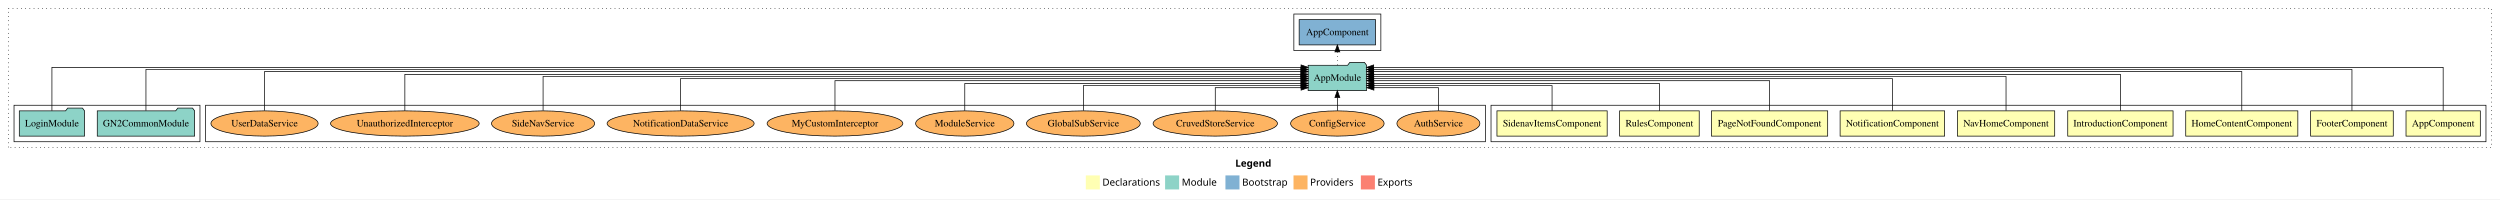
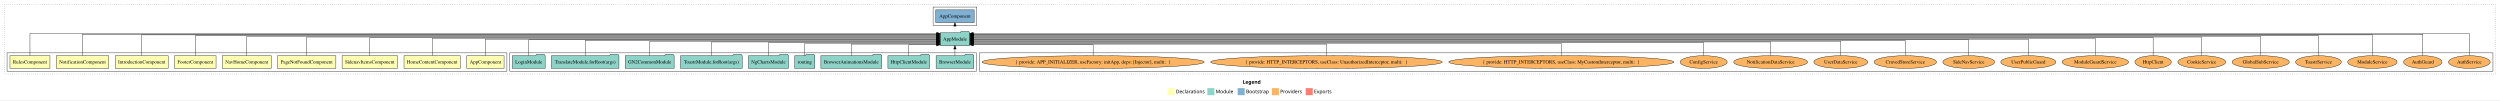
- <svg xmlns="http://www.w3.org/2000/svg" width="3563pt" height="284pt" viewBox="0.00 0.00 3563.00 284.00">
+ <svg xmlns="http://www.w3.org/2000/svg" width="7092pt" height="284pt" viewBox="0.00 0.00 7092.00 284.00">
  <g id="graph0" class="graph" transform="scale(1 1) rotate(0) translate(4 280)">
-     <polygon fill="white" stroke="transparent" points="-4,4 -4,-280 3559,-280 3559,4 -4,4" />
-     <text text-anchor="start" x="1756.51" y="-42.4" font-family="Times-12" font-weight="bold" font-size="14.00">Legend</text>
-     <polygon fill="#ffffb3" stroke="transparent" points="1543.5,-10 1543.5,-30 1563.5,-30 1563.5,-10 1543.5,-10" />
-     <text text-anchor="start" x="1567.13" y="-15.4" font-family="Times-12" font-size="14.00">  Declarations</text>
-     <polygon fill="#8dd3c7" stroke="transparent" points="1656.5,-10 1656.5,-30 1676.5,-30 1676.5,-10 1656.5,-10" />
-     <text text-anchor="start" x="1680.23" y="-15.4" font-family="Times-12" font-size="14.00">  Module</text>
-     <polygon fill="#80b1d3" stroke="transparent" points="1742.5,-10 1742.5,-30 1762.5,-30 1762.5,-10 1742.5,-10" />
-     <text text-anchor="start" x="1766.28" y="-15.4" font-family="Times-12" font-size="14.00">  Bootstrap</text>
-     <polygon fill="#fdb462" stroke="transparent" points="1839.5,-10 1839.5,-30 1859.5,-30 1859.5,-10 1839.5,-10" />
-     <text text-anchor="start" x="1863.17" y="-15.4" font-family="Times-12" font-size="14.00">  Providers</text>
-     <polygon fill="#fb8072" stroke="transparent" points="1935.5,-10 1935.5,-30 1955.5,-30 1955.5,-10 1935.5,-10" />
-     <text text-anchor="start" x="1959.23" y="-15.4" font-family="Times-12" font-size="14.00">  Exports</text>
+     <polygon fill="white" stroke="transparent" points="-4,4 -4,-280 7088,-280 7088,4 -4,4" />
+     <text text-anchor="start" x="3521.01" y="-42.4" font-family="Times-12" font-weight="bold" font-size="14.00">Legend</text>
+     <polygon fill="#ffffb3" stroke="transparent" points="3308,-10 3308,-30 3328,-30 3328,-10 3308,-10" />
+     <text text-anchor="start" x="3331.63" y="-15.4" font-family="Times-12" font-size="14.00">  Declarations</text>
+     <polygon fill="#8dd3c7" stroke="transparent" points="3421,-10 3421,-30 3441,-30 3441,-10 3421,-10" />
+     <text text-anchor="start" x="3444.73" y="-15.4" font-family="Times-12" font-size="14.00">  Module</text>
+     <polygon fill="#80b1d3" stroke="transparent" points="3507,-10 3507,-30 3527,-30 3527,-10 3507,-10" />
+     <text text-anchor="start" x="3530.78" y="-15.4" font-family="Times-12" font-size="14.00">  Bootstrap</text>
+     <polygon fill="#fdb462" stroke="transparent" points="3604,-10 3604,-30 3624,-30 3624,-10 3604,-10" />
+     <text text-anchor="start" x="3627.67" y="-15.4" font-family="Times-12" font-size="14.00">  Providers</text>
+     <polygon fill="#fb8072" stroke="transparent" points="3700,-10 3700,-30 3720,-30 3720,-10 3700,-10" />
+     <text text-anchor="start" x="3723.73" y="-15.4" font-family="Times-12" font-size="14.00">  Exports</text>
    <g id="clust1" class="cluster">
-       <polygon fill="none" stroke="black" stroke-dasharray="1,5" points="8,-70 8,-268 3547,-268 3547,-70 8,-70" />
+       <polygon fill="none" stroke="black" stroke-dasharray="1,5" points="8,-70 8,-268 7076,-268 7076,-70 8,-70" />
+     </g>
+     <g id="clust15" class="cluster">
+       <polygon fill="none" stroke="black" points="2774,-78 2774,-130 7068,-130 7068,-78 2774,-78" />
+     </g>
+     <g id="clust14" class="cluster">
+       <polygon fill="none" stroke="black" points="2643,-208 2643,-260 2767,-260 2767,-208 2643,-208" />
+     </g>
+     <g id="clust12" class="cluster">
+       <polygon fill="none" stroke="black" points="1442,-78 1442,-130 2766,-130 2766,-78 1442,-78" />
    </g>
    <g id="clust2" class="cluster">
-       <polygon fill="none" stroke="black" points="2121,-78 2121,-130 3539,-130 3539,-78 2121,-78" />
-     </g>
-     <g id="clust15" class="cluster">
-       <polygon fill="none" stroke="black" points="289,-78 289,-130 2113,-130 2113,-78 289,-78" />
-     </g>
-     <g id="clust12" class="cluster">
-       <polygon fill="none" stroke="black" points="16,-78 16,-130 281,-130 281,-78 16,-78" />
-     </g>
-     <g id="clust14" class="cluster">
-       <polygon fill="none" stroke="black" points="1840,-208 1840,-260 1964,-260 1964,-208 1840,-208" />
+       <polygon fill="none" stroke="black" points="16,-78 16,-130 1434,-130 1434,-78 16,-78" />
    </g>
    <g id="node1" class="node">
-       <polygon fill="#ffffb3" stroke="black" points="3530.94,-122 3425.06,-122 3425.06,-86 3530.94,-86 3530.94,-122" />
-       <text text-anchor="middle" x="3478" y="-99.8" font-family="Times,serif" font-size="14.00">AppComponent</text>
+       <polygon fill="#ffffb3" stroke="black" points="1425.94,-122 1320.06,-122 1320.06,-86 1425.94,-86 1425.94,-122" />
+       <text text-anchor="middle" x="1373" y="-99.8" font-family="Times,serif" font-size="14.00">AppComponent</text>
    </g>
    <g id="node10" class="node">
-       <polygon fill="#8dd3c7" stroke="black" points="1943.66,-187 1940.66,-191 1919.66,-191 1916.66,-187 1860.34,-187 1860.34,-151 1943.66,-151 1943.66,-187" />
-       <text text-anchor="middle" x="1902" y="-164.8" font-family="Times,serif" font-size="14.00">AppModule</text>
+       <polygon fill="#8dd3c7" stroke="black" points="2746.66,-187 2743.66,-191 2722.66,-191 2719.66,-187 2663.34,-187 2663.34,-151 2746.66,-151 2746.66,-187" />
+       <text text-anchor="middle" x="2705" y="-164.8" font-family="Times,serif" font-size="14.00">AppModule</text>
    </g>
    <g id="edge1" class="edge">
-       <path fill="none" stroke="black" d="M3478,-122.15C3478,-145.76 3478,-184 3478,-184 3478,-184 1953.75,-184 1953.75,-184" />
-       <polygon fill="black" stroke="black" points="1953.75,-180.5 1943.75,-184 1953.75,-187.5 1953.75,-180.5" />
+       <path fill="none" stroke="black" d="M1373,-122.11C1373,-141.34 1373,-169 1373,-169 1373,-169 2653.31,-169 2653.31,-169" />
+       <polygon fill="black" stroke="black" points="2653.31,-172.5 2663.31,-169 2653.31,-165.5 2653.31,-172.5" />
    </g>
    <g id="node2" class="node">
-       <polygon fill="#ffffb3" stroke="black" points="3406.88,-122 3289.12,-122 3289.12,-86 3406.88,-86 3406.88,-122" />
-       <text text-anchor="middle" x="3348" y="-99.8" font-family="Times,serif" font-size="14.00">FooterComponent</text>
+       <polygon fill="#ffffb3" stroke="black" points="1301.88,-122 1142.12,-122 1142.12,-86 1301.88,-86 1301.88,-122" />
+       <text text-anchor="middle" x="1222" y="-99.8" font-family="Times,serif" font-size="14.00">HomeContentComponent</text>
    </g>
    <g id="edge2" class="edge">
-       <path fill="none" stroke="black" d="M3348,-122.25C3348,-145.02 3348,-181 3348,-181 3348,-181 1953.72,-181 1953.72,-181" />
-       <polygon fill="black" stroke="black" points="1953.72,-177.5 1943.72,-181 1953.72,-184.5 1953.72,-177.5" />
+       <path fill="none" stroke="black" d="M1222,-122.31C1222,-142.15 1222,-171 1222,-171 1222,-171 2653.01,-171 2653.01,-171" />
+       <polygon fill="black" stroke="black" points="2653.01,-174.5 2663.01,-171 2653.01,-167.5 2653.01,-174.5" />
    </g>
    <g id="node3" class="node">
-       <polygon fill="#ffffb3" stroke="black" points="3270.88,-122 3111.12,-122 3111.12,-86 3270.88,-86 3270.88,-122" />
-       <text text-anchor="middle" x="3191" y="-99.8" font-family="Times,serif" font-size="14.00">HomeContentComponent</text>
+       <polygon fill="#ffffb3" stroke="black" points="1123.54,-122 966.46,-122 966.46,-86 1123.54,-86 1123.54,-122" />
+       <text text-anchor="middle" x="1045" y="-99.8" font-family="Times,serif" font-size="14.00">SidenavItemsComponent</text>
    </g>
    <g id="edge3" class="edge">
-       <path fill="none" stroke="black" d="M3191,-122.29C3191,-144.21 3191,-178 3191,-178 3191,-178 1953.79,-178 1953.79,-178" />
-       <polygon fill="black" stroke="black" points="1953.79,-174.5 1943.79,-178 1953.79,-181.5 1953.79,-174.5" />
+       <path fill="none" stroke="black" d="M1045,-122.13C1045,-142.57 1045,-173 1045,-173 1045,-173 2653.14,-173 2653.14,-173" />
+       <polygon fill="black" stroke="black" points="2653.14,-176.5 2663.14,-173 2653.14,-169.5 2653.14,-176.5" />
    </g>
    <g id="node4" class="node">
-       <polygon fill="#ffffb3" stroke="black" points="3093.04,-122 2942.96,-122 2942.96,-86 3093.04,-86 3093.04,-122" />
-       <text text-anchor="middle" x="3018" y="-99.8" font-family="Times,serif" font-size="14.00">IntroductionComponent</text>
+       <polygon fill="#ffffb3" stroke="black" points="948.82,-122 783.18,-122 783.18,-86 948.82,-86 948.82,-122" />
+       <text text-anchor="middle" x="866" y="-99.8" font-family="Times,serif" font-size="14.00">PageNotFoundComponent</text>
    </g>
    <g id="edge4" class="edge">
-       <path fill="none" stroke="black" d="M3018,-122.03C3018,-142.77 3018,-174 3018,-174 3018,-174 1953.71,-174 1953.71,-174" />
-       <polygon fill="black" stroke="black" points="1953.71,-170.5 1943.71,-174 1953.71,-177.5 1953.71,-170.5" />
+       <path fill="none" stroke="black" d="M866,-122.28C866,-143.32 866,-175 866,-175 866,-175 2653.13,-175 2653.13,-175" />
+       <polygon fill="black" stroke="black" points="2653.13,-178.5 2663.13,-175 2653.13,-171.5 2653.13,-178.5" />
    </g>
    <g id="node5" class="node">
-       <polygon fill="#ffffb3" stroke="black" points="2924.37,-122 2785.63,-122 2785.63,-86 2924.37,-86 2924.37,-122" />
-       <text text-anchor="middle" x="2855" y="-99.8" font-family="Times,serif" font-size="14.00">NavHomeComponent</text>
+       <polygon fill="#ffffb3" stroke="black" points="765.37,-122 626.63,-122 626.63,-86 765.37,-86 765.37,-122" />
+       <text text-anchor="middle" x="696" y="-99.8" font-family="Times,serif" font-size="14.00">NavHomeComponent</text>
    </g>
    <g id="edge5" class="edge">
-       <path fill="none" stroke="black" d="M2855,-122.31C2855,-142.15 2855,-171 2855,-171 2855,-171 1953.87,-171 1953.87,-171" />
-       <polygon fill="black" stroke="black" points="1953.87,-167.5 1943.87,-171 1953.87,-174.5 1953.87,-167.5" />
+       <path fill="none" stroke="black" d="M696,-122.04C696,-143.66 696,-177 696,-177 696,-177 2653.04,-177 2653.04,-177" />
+       <polygon fill="black" stroke="black" points="2653.04,-180.5 2663.04,-177 2653.04,-173.5 2653.04,-180.5" />
    </g>
    <g id="node6" class="node">
-       <polygon fill="#ffffb3" stroke="black" points="2767.48,-122 2618.52,-122 2618.52,-86 2767.48,-86 2767.48,-122" />
-       <text text-anchor="middle" x="2693" y="-99.8" font-family="Times,serif" font-size="14.00">NotificationComponent</text>
+       <polygon fill="#ffffb3" stroke="black" points="608.88,-122 491.12,-122 491.12,-86 608.88,-86 608.88,-122" />
+       <text text-anchor="middle" x="550" y="-99.8" font-family="Times,serif" font-size="14.00">FooterComponent</text>
    </g>
    <g id="edge6" class="edge">
-       <path fill="none" stroke="black" d="M2693,-122.17C2693,-141.09 2693,-168 2693,-168 2693,-168 1953.69,-168 1953.69,-168" />
-       <polygon fill="black" stroke="black" points="1953.69,-164.5 1943.69,-168 1953.69,-171.5 1953.69,-164.5" />
+       <path fill="none" stroke="black" d="M550,-122.16C550,-144.35 550,-179 550,-179 550,-179 2652.92,-179 2652.92,-179" />
+       <polygon fill="black" stroke="black" points="2652.92,-182.5 2662.92,-179 2652.92,-175.5 2652.92,-182.5" />
    </g>
    <g id="node7" class="node">
-       <polygon fill="#ffffb3" stroke="black" points="2600.82,-122 2435.18,-122 2435.18,-86 2600.82,-86 2600.82,-122" />
-       <text text-anchor="middle" x="2518" y="-99.8" font-family="Times,serif" font-size="14.00">PageNotFoundComponent</text>
+       <polygon fill="#ffffb3" stroke="black" points="473.04,-122 322.96,-122 322.96,-86 473.04,-86 473.04,-122" />
+       <text text-anchor="middle" x="398" y="-99.8" font-family="Times,serif" font-size="14.00">IntroductionComponent</text>
    </g>
    <g id="edge7" class="edge">
-       <path fill="none" stroke="black" d="M2518,-122.3C2518,-140.27 2518,-165 2518,-165 2518,-165 1953.86,-165 1953.86,-165" />
-       <polygon fill="black" stroke="black" points="1953.86,-161.5 1943.86,-165 1953.86,-168.5 1953.86,-161.5" />
+       <path fill="none" stroke="black" d="M398,-122.25C398,-145.02 398,-181 398,-181 398,-181 2652.99,-181 2652.99,-181" />
+       <polygon fill="black" stroke="black" points="2652.99,-184.5 2662.99,-181 2652.99,-177.5 2652.99,-184.5" />
    </g>
    <g id="node8" class="node">
-       <polygon fill="#ffffb3" stroke="black" points="2417.72,-122 2304.28,-122 2304.28,-86 2417.72,-86 2417.72,-122" />
-       <text text-anchor="middle" x="2361" y="-99.8" font-family="Times,serif" font-size="14.00">RulesComponent</text>
+       <polygon fill="#ffffb3" stroke="black" points="304.48,-122 155.52,-122 155.52,-86 304.48,-86 304.48,-122" />
+       <text text-anchor="middle" x="230" y="-99.8" font-family="Times,serif" font-size="14.00">NotificationComponent</text>
    </g>
    <g id="edge8" class="edge">
-       <path fill="none" stroke="black" d="M2361,-122.04C2361,-138.73 2361,-161 2361,-161 2361,-161 1953.95,-161 1953.95,-161" />
-       <polygon fill="black" stroke="black" points="1953.95,-157.5 1943.95,-161 1953.95,-164.5 1953.95,-157.5" />
+       <path fill="none" stroke="black" d="M230,-122.32C230,-145.66 230,-183 230,-183 230,-183 2653.34,-183 2653.34,-183" />
+       <polygon fill="black" stroke="black" points="2653.34,-186.5 2663.34,-183 2653.34,-179.5 2653.34,-186.5" />
    </g>
    <g id="node9" class="node">
-       <polygon fill="#ffffb3" stroke="black" points="2286.54,-122 2129.46,-122 2129.46,-86 2286.54,-86 2286.54,-122" />
-       <text text-anchor="middle" x="2208" y="-99.8" font-family="Times,serif" font-size="14.00">SidenavItemsComponent</text>
+       <polygon fill="#ffffb3" stroke="black" points="137.72,-122 24.28,-122 24.28,-86 137.72,-86 137.72,-122" />
+       <text text-anchor="middle" x="81" y="-99.8" font-family="Times,serif" font-size="14.00">RulesComponent</text>
    </g>
    <g id="edge9" class="edge">
-       <path fill="none" stroke="black" d="M2208,-122.28C2208,-137.95 2208,-158 2208,-158 2208,-158 1953.91,-158 1953.91,-158" />
-       <polygon fill="black" stroke="black" points="1953.91,-154.5 1943.91,-158 1953.91,-161.5 1953.91,-154.5" />
+       <path fill="none" stroke="black" d="M81,-122.38C81,-146.28 81,-185 81,-185 81,-185 2653.25,-185 2653.25,-185" />
+       <polygon fill="black" stroke="black" points="2653.25,-188.5 2663.25,-185 2653.25,-181.5 2653.25,-188.5" />
+     </g>
+     <g id="node20" class="node">
+       <polygon fill="#80b1d3" stroke="black" points="2759.44,-252 2650.56,-252 2650.56,-216 2759.44,-216 2759.44,-252" />
+       <text text-anchor="middle" x="2705" y="-229.8" font-family="Times,serif" font-size="14.00">AppComponent </text>
+     </g>
+     <g id="edge19" class="edge">
+       <path fill="none" stroke="black" stroke-dasharray="1,5" d="M2705,-187.11C2705,-187.11 2705,-205.99 2705,-205.99" />
+       <polygon fill="black" stroke="black" points="2701.5,-205.99 2705,-215.99 2708.5,-205.99 2701.5,-205.99" />
+     </g>
+     <g id="node11" class="node">
+       <polygon fill="#8dd3c7" stroke="black" points="2758.47,-122 2755.47,-126 2734.47,-126 2731.47,-122 2651.53,-122 2651.53,-86 2758.47,-86 2758.47,-122" />
+       <text text-anchor="middle" x="2705" y="-99.8" font-family="Times,serif" font-size="14.00">BrowserModule</text>
+     </g>
+     <g id="edge10" class="edge">
+       <path fill="none" stroke="black" d="M2705,-122.11C2705,-122.11 2705,-140.99 2705,-140.99" />
+       <polygon fill="black" stroke="black" points="2701.5,-140.99 2705,-150.99 2708.5,-140.99 2701.5,-140.99" />
+     </g>
+     <g id="node12" class="node">
+       <polygon fill="#8dd3c7" stroke="black" points="2633.16,-122 2630.16,-126 2609.16,-126 2606.16,-122 2514.84,-122 2514.84,-86 2633.16,-86 2633.16,-122" />
+       <text text-anchor="middle" x="2574" y="-99.8" font-family="Times,serif" font-size="14.00">HttpClientModule</text>
+     </g>
+     <g id="edge11" class="edge">
+       <path fill="none" stroke="black" d="M2574,-122.25C2574,-136.18 2574,-153 2574,-153 2574,-153 2653.19,-153 2653.19,-153" />
+       <polygon fill="black" stroke="black" points="2653.19,-156.5 2663.19,-153 2653.19,-149.5 2653.19,-156.5" />
    </g>
    <g id="node13" class="node">
-       <polygon fill="#80b1d3" stroke="black" points="1956.44,-252 1847.56,-252 1847.56,-216 1956.44,-216 1956.44,-252" />
-       <text text-anchor="middle" x="1902" y="-229.8" font-family="Times,serif" font-size="14.00">AppComponent </text>
+       <polygon fill="#8dd3c7" stroke="black" points="2497.3,-122 2494.3,-126 2473.3,-126 2470.3,-122 2324.7,-122 2324.7,-86 2497.3,-86 2497.3,-122" />
+       <text text-anchor="middle" x="2411" y="-99.8" font-family="Times,serif" font-size="14.00">BrowserAnimationsModule</text>
    </g>
    <g id="edge12" class="edge">
-       <path fill="none" stroke="black" stroke-dasharray="1,5" d="M1902,-187.11C1902,-187.11 1902,-205.99 1902,-205.99" />
-       <polygon fill="black" stroke="black" points="1898.5,-205.99 1902,-215.99 1905.5,-205.99 1898.5,-205.99" />
-     </g>
-     <g id="node11" class="node">
-       <polygon fill="#8dd3c7" stroke="black" points="273.38,-122 270.38,-126 249.38,-126 246.38,-122 134.62,-122 134.62,-86 273.38,-86 273.38,-122" />
-       <text text-anchor="middle" x="204" y="-99.8" font-family="Times,serif" font-size="14.00">GN2CommonModule</text>
-     </g>
-     <g id="edge10" class="edge">
-       <path fill="none" stroke="black" d="M204,-122.25C204,-145.02 204,-181 204,-181 204,-181 1850.03,-181 1850.03,-181" />
-       <polygon fill="black" stroke="black" points="1850.03,-184.5 1860.03,-181 1850.03,-177.5 1850.03,-184.5" />
-     </g>
-     <g id="node12" class="node">
-       <polygon fill="#8dd3c7" stroke="black" points="116.49,-122 113.49,-126 92.49,-126 89.49,-122 23.51,-122 23.51,-86 116.49,-86 116.49,-122" />
-       <text text-anchor="middle" x="70" y="-99.8" font-family="Times,serif" font-size="14.00">LoginModule</text>
-     </g>
-     <g id="edge11" class="edge">
-       <path fill="none" stroke="black" d="M70,-122.15C70,-145.76 70,-184 70,-184 70,-184 1850.29,-184 1850.29,-184" />
-       <polygon fill="black" stroke="black" points="1850.29,-187.5 1860.29,-184 1850.29,-180.5 1850.29,-187.5" />
+       <path fill="none" stroke="black" d="M2411,-122.12C2411,-136.78 2411,-155 2411,-155 2411,-155 2653.19,-155 2653.19,-155" />
+       <polygon fill="black" stroke="black" points="2653.19,-158.5 2663.19,-155 2653.19,-151.5 2653.19,-158.5" />
    </g>
    <g id="node14" class="node">
-       <ellipse fill="#fdb462" stroke="black" cx="2046" cy="-104" rx="59.11" ry="18" />
-       <text text-anchor="middle" x="2046" y="-99.8" font-family="Times,serif" font-size="14.00">AuthService</text>
+       <polygon fill="#8dd3c7" stroke="black" points="2307.44,-122 2304.44,-126 2283.44,-126 2280.44,-122 2250.56,-122 2250.56,-86 2307.44,-86 2307.44,-122" />
+       <text text-anchor="middle" x="2279" y="-99.8" font-family="Times,serif" font-size="14.00">routing</text>
    </g>
    <g id="edge13" class="edge">
-       <path fill="none" stroke="black" d="M2046,-122.12C2046,-136.78 2046,-155 2046,-155 2046,-155 1954.04,-155 1954.04,-155" />
-       <polygon fill="black" stroke="black" points="1954.04,-151.5 1944.04,-155 1954.04,-158.5 1954.04,-151.5" />
+       <path fill="none" stroke="black" d="M2279,-122.24C2279,-137.57 2279,-157 2279,-157 2279,-157 2652.99,-157 2652.99,-157" />
+       <polygon fill="black" stroke="black" points="2652.99,-160.5 2662.99,-157 2652.99,-153.5 2652.99,-160.5" />
    </g>
    <g id="node15" class="node">
-       <ellipse fill="#fdb462" stroke="black" cx="1902" cy="-104" rx="66.63" ry="18" />
-       <text text-anchor="middle" x="1902" y="-99.8" font-family="Times,serif" font-size="14.00">ConfigService</text>
+       <polygon fill="#8dd3c7" stroke="black" points="2232.7,-122 2229.7,-126 2208.7,-126 2205.7,-122 2119.3,-122 2119.3,-86 2232.7,-86 2232.7,-122" />
+       <text text-anchor="middle" x="2176" y="-99.8" font-family="Times,serif" font-size="14.00">NgChartsModule</text>
    </g>
    <g id="edge14" class="edge">
-       <path fill="none" stroke="black" d="M1902,-122.11C1902,-122.11 1902,-140.99 1902,-140.99" />
-       <polygon fill="black" stroke="black" points="1898.5,-140.99 1902,-150.99 1905.5,-140.99 1898.5,-140.99" />
+       <path fill="none" stroke="black" d="M2176,-122.01C2176,-138.05 2176,-159 2176,-159 2176,-159 2653.05,-159 2653.05,-159" />
+       <polygon fill="black" stroke="black" points="2653.05,-162.5 2663.05,-159 2653.05,-155.5 2653.05,-162.5" />
    </g>
    <g id="node16" class="node">
-       <ellipse fill="#fdb462" stroke="black" cx="1728" cy="-104" rx="88.6" ry="18" />
-       <text text-anchor="middle" x="1728" y="-99.8" font-family="Times,serif" font-size="14.00">CruvedStoreService</text>
+       <polygon fill="#8dd3c7" stroke="black" points="2101.5,-122 2098.5,-126 2077.5,-126 2074.5,-122 1926.5,-122 1926.5,-86 2101.5,-86 2101.5,-122" />
+       <text text-anchor="middle" x="2014" y="-99.8" font-family="Times,serif" font-size="14.00">ToastrModule.forRoot(args)</text>
    </g>
    <g id="edge15" class="edge">
-       <path fill="none" stroke="black" d="M1728,-122.12C1728,-136.78 1728,-155 1728,-155 1728,-155 1850.32,-155 1850.32,-155" />
-       <polygon fill="black" stroke="black" points="1850.32,-158.5 1860.32,-155 1850.32,-151.5 1850.32,-158.5" />
+       <path fill="none" stroke="black" d="M2014,-122.04C2014,-138.73 2014,-161 2014,-161 2014,-161 2653.33,-161 2653.33,-161" />
+       <polygon fill="black" stroke="black" points="2653.33,-164.5 2663.33,-161 2653.33,-157.5 2653.33,-164.5" />
    </g>
    <g id="node17" class="node">
-       <ellipse fill="#fdb462" stroke="black" cx="1540" cy="-104" rx="81.1" ry="18" />
-       <text text-anchor="middle" x="1540" y="-99.8" font-family="Times,serif" font-size="14.00">GlobalSubService</text>
+       <polygon fill="#8dd3c7" stroke="black" points="1908.38,-122 1905.38,-126 1884.38,-126 1881.38,-122 1769.62,-122 1769.62,-86 1908.38,-86 1908.38,-122" />
+       <text text-anchor="middle" x="1839" y="-99.8" font-family="Times,serif" font-size="14.00">GN2CommonModule</text>
    </g>
    <g id="edge16" class="edge">
-       <path fill="none" stroke="black" d="M1540,-122.28C1540,-137.95 1540,-158 1540,-158 1540,-158 1850.12,-158 1850.12,-158" />
-       <polygon fill="black" stroke="black" points="1850.12,-161.5 1860.12,-158 1850.12,-154.5 1850.12,-161.5" />
+       <path fill="none" stroke="black" d="M1839,-122.02C1839,-139.37 1839,-163 1839,-163 1839,-163 2653.23,-163 2653.23,-163" />
+       <polygon fill="black" stroke="black" points="2653.23,-166.5 2663.23,-163 2653.23,-159.5 2653.23,-166.5" />
    </g>
    <g id="node18" class="node">
-       <ellipse fill="#fdb462" stroke="black" cx="1371" cy="-104" rx="70.06" ry="18" />
-       <text text-anchor="middle" x="1371" y="-99.8" font-family="Times,serif" font-size="14.00">ModuleService</text>
+       <polygon fill="#8dd3c7" stroke="black" points="1751.82,-122 1748.82,-126 1727.82,-126 1724.82,-122 1560.18,-122 1560.18,-86 1751.82,-86 1751.82,-122" />
+       <text text-anchor="middle" x="1656" y="-99.8" font-family="Times,serif" font-size="14.00">TranslateModule.forRoot(args)</text>
    </g>
    <g id="edge17" class="edge">
-       <path fill="none" stroke="black" d="M1371,-122.04C1371,-138.73 1371,-161 1371,-161 1371,-161 1850.33,-161 1850.33,-161" />
-       <polygon fill="black" stroke="black" points="1850.33,-164.5 1860.33,-161 1850.33,-157.5 1850.33,-164.5" />
+       <path fill="none" stroke="black" d="M1656,-122.3C1656,-140.27 1656,-165 1656,-165 1656,-165 2653.23,-165 2653.23,-165" />
+       <polygon fill="black" stroke="black" points="2653.23,-168.5 2663.23,-165 2653.23,-161.5 2653.23,-168.5" />
    </g>
    <g id="node19" class="node">
-       <ellipse fill="#fdb462" stroke="black" cx="1186" cy="-104" rx="96.71" ry="18" />
-       <text text-anchor="middle" x="1186" y="-99.8" font-family="Times,serif" font-size="14.00">MyCustomInterceptor</text>
+       <polygon fill="#8dd3c7" stroke="black" points="1542.49,-122 1539.49,-126 1518.49,-126 1515.49,-122 1449.51,-122 1449.51,-86 1542.49,-86 1542.49,-122" />
+       <text text-anchor="middle" x="1496" y="-99.8" font-family="Times,serif" font-size="14.00">LoginModule</text>
    </g>
    <g id="edge18" class="edge">
-       <path fill="none" stroke="black" d="M1186,-122.3C1186,-140.27 1186,-165 1186,-165 1186,-165 1850.15,-165 1850.15,-165" />
-       <polygon fill="black" stroke="black" points="1850.15,-168.5 1860.15,-165 1850.15,-161.5 1850.15,-168.5" />
-     </g>
-     <g id="node20" class="node">
-       <ellipse fill="#fdb462" stroke="black" cx="966" cy="-104" rx="104.77" ry="18" />
-       <text text-anchor="middle" x="966" y="-99.8" font-family="Times,serif" font-size="14.00">NotificationDataService</text>
-     </g>
-     <g id="edge19" class="edge">
-       <path fill="none" stroke="black" d="M966,-122.17C966,-141.09 966,-168 966,-168 966,-168 1850.27,-168 1850.27,-168" />
-       <polygon fill="black" stroke="black" points="1850.27,-171.5 1860.27,-168 1850.27,-164.5 1850.27,-171.5" />
+       <path fill="none" stroke="black" d="M1496,-122.22C1496,-140.83 1496,-167 1496,-167 1496,-167 2653.03,-167 2653.03,-167" />
+       <polygon fill="black" stroke="black" points="2653.03,-170.5 2663.03,-167 2653.03,-163.5 2653.03,-170.5" />
    </g>
    <g id="node21" class="node">
-       <ellipse fill="#fdb462" stroke="black" cx="770" cy="-104" rx="73.49" ry="18" />
-       <text text-anchor="middle" x="770" y="-99.8" font-family="Times,serif" font-size="14.00">SideNavService</text>
+       <ellipse fill="#fdb462" stroke="black" cx="7001" cy="-104" rx="59.11" ry="18" />
+       <text text-anchor="middle" x="7001" y="-99.8" font-family="Times,serif" font-size="14.00">AuthService</text>
    </g>
    <g id="edge20" class="edge">
-       <path fill="none" stroke="black" d="M770,-122.31C770,-142.15 770,-171 770,-171 770,-171 1850.03,-171 1850.03,-171" />
-       <polygon fill="black" stroke="black" points="1850.03,-174.5 1860.03,-171 1850.03,-167.5 1850.03,-174.5" />
+       <path fill="none" stroke="black" d="M7001,-122.38C7001,-146.28 7001,-185 7001,-185 7001,-185 2756.83,-185 2756.83,-185" />
+       <polygon fill="black" stroke="black" points="2756.83,-181.5 2746.83,-185 2756.83,-188.5 2756.83,-181.5" />
    </g>
    <g id="node22" class="node">
-       <ellipse fill="#fdb462" stroke="black" cx="573" cy="-104" rx="105.9" ry="18" />
-       <text text-anchor="middle" x="573" y="-99.8" font-family="Times,serif" font-size="14.00">UnauthorizedInterceptor</text>
+       <ellipse fill="#fdb462" stroke="black" cx="6869" cy="-104" rx="54.46" ry="18" />
+       <text text-anchor="middle" x="6869" y="-99.8" font-family="Times,serif" font-size="14.00">AuthGuard</text>
    </g>
    <g id="edge21" class="edge">
-       <path fill="none" stroke="black" d="M573,-122.03C573,-142.77 573,-174 573,-174 573,-174 1850.03,-174 1850.03,-174" />
-       <polygon fill="black" stroke="black" points="1850.03,-177.5 1860.03,-174 1850.03,-170.5 1850.03,-177.5" />
+       <path fill="none" stroke="black" d="M6869,-122.32C6869,-145.66 6869,-183 6869,-183 6869,-183 2756.89,-183 2756.89,-183" />
+       <polygon fill="black" stroke="black" points="2756.89,-179.5 2746.89,-183 2756.89,-186.5 2756.89,-179.5" />
    </g>
    <g id="node23" class="node">
-       <ellipse fill="#fdb462" stroke="black" cx="373" cy="-104" rx="76.4" ry="18" />
-       <text text-anchor="middle" x="373" y="-99.8" font-family="Times,serif" font-size="14.00">UserDataService</text>
+       <ellipse fill="#fdb462" stroke="black" cx="6726" cy="-104" rx="70.06" ry="18" />
+       <text text-anchor="middle" x="6726" y="-99.8" font-family="Times,serif" font-size="14.00">ModuleService</text>
    </g>
    <g id="edge22" class="edge">
-       <path fill="none" stroke="black" d="M373,-122.29C373,-144.21 373,-178 373,-178 373,-178 1850.31,-178 1850.31,-178" />
-       <polygon fill="black" stroke="black" points="1850.31,-181.5 1860.31,-178 1850.31,-174.5 1850.31,-181.5" />
+       <path fill="none" stroke="black" d="M6726,-122.25C6726,-145.02 6726,-181 6726,-181 6726,-181 2756.77,-181 2756.77,-181" />
+       <polygon fill="black" stroke="black" points="2756.77,-177.5 2746.77,-181 2756.77,-184.5 2756.77,-177.5" />
+     </g>
+     <g id="node24" class="node">
+       <ellipse fill="#fdb462" stroke="black" cx="6573" cy="-104" rx="64.82" ry="18" />
+       <text text-anchor="middle" x="6573" y="-99.8" font-family="Times,serif" font-size="14.00">ToastrService</text>
+     </g>
+     <g id="edge23" class="edge">
+       <path fill="none" stroke="black" d="M6573,-122.16C6573,-144.35 6573,-179 6573,-179 6573,-179 2756.79,-179 2756.79,-179" />
+       <polygon fill="black" stroke="black" points="2756.79,-175.5 2746.79,-179 2756.79,-182.5 2756.79,-175.5" />
+     </g>
+     <g id="node25" class="node">
+       <ellipse fill="#fdb462" stroke="black" cx="6409" cy="-104" rx="81.1" ry="18" />
+       <text text-anchor="middle" x="6409" y="-99.8" font-family="Times,serif" font-size="14.00">GlobalSubService</text>
+     </g>
+     <g id="edge24" class="edge">
+       <path fill="none" stroke="black" d="M6409,-122.04C6409,-143.66 6409,-177 6409,-177 6409,-177 2756.92,-177 2756.92,-177" />
+       <polygon fill="black" stroke="black" points="2756.92,-173.5 2746.92,-177 2756.92,-180.5 2756.92,-173.5" />
+     </g>
+     <g id="node26" class="node">
+       <ellipse fill="#fdb462" stroke="black" cx="6242" cy="-104" rx="67.78" ry="18" />
+       <text text-anchor="middle" x="6242" y="-99.8" font-family="Times,serif" font-size="14.00">CookieService</text>
+     </g>
+     <g id="edge25" class="edge">
+       <path fill="none" stroke="black" d="M6242,-122.28C6242,-143.32 6242,-175 6242,-175 6242,-175 2756.87,-175 2756.87,-175" />
+       <polygon fill="black" stroke="black" points="2756.87,-171.5 2746.87,-175 2756.87,-178.5 2756.87,-171.5" />
+     </g>
+     <g id="node27" class="node">
+       <ellipse fill="#fdb462" stroke="black" cx="6104" cy="-104" rx="51.62" ry="18" />
+       <text text-anchor="middle" x="6104" y="-99.8" font-family="Times,serif" font-size="14.00">HttpClient</text>
+     </g>
+     <g id="edge26" class="edge">
+       <path fill="none" stroke="black" d="M6104,-122.13C6104,-142.57 6104,-173 6104,-173 6104,-173 2756.75,-173 2756.75,-173" />
+       <polygon fill="black" stroke="black" points="2756.75,-169.5 2746.75,-173 2756.75,-176.5 2756.75,-169.5" />
+     </g>
+     <g id="node28" class="node">
+       <ellipse fill="#fdb462" stroke="black" cx="5940" cy="-104" rx="94.32" ry="18" />
+       <text text-anchor="middle" x="5940" y="-99.8" font-family="Times,serif" font-size="14.00">ModuleGuardService</text>
+     </g>
+     <g id="edge27" class="edge">
+       <path fill="none" stroke="black" d="M5940,-122.31C5940,-142.15 5940,-171 5940,-171 5940,-171 2756.79,-171 2756.79,-171" />
+       <polygon fill="black" stroke="black" points="2756.79,-167.5 2746.79,-171 2756.79,-174.5 2756.79,-167.5" />
+     </g>
+     <g id="node29" class="node">
+       <ellipse fill="#fdb462" stroke="black" cx="5750" cy="-104" rx="78.15" ry="18" />
+       <text text-anchor="middle" x="5750" y="-99.8" font-family="Times,serif" font-size="14.00">UserPublicGuard</text>
+     </g>
+     <g id="edge28" class="edge">
+       <path fill="none" stroke="black" d="M5750,-122.11C5750,-141.34 5750,-169 5750,-169 5750,-169 2756.89,-169 2756.89,-169" />
+       <polygon fill="black" stroke="black" points="2756.89,-165.5 2746.89,-169 2756.89,-172.5 2756.89,-165.5" />
+     </g>
+     <g id="node30" class="node">
+       <ellipse fill="#fdb462" stroke="black" cx="5581" cy="-104" rx="73.49" ry="18" />
+       <text text-anchor="middle" x="5581" y="-99.8" font-family="Times,serif" font-size="14.00">SideNavService</text>
+     </g>
+     <g id="edge29" class="edge">
+       <path fill="none" stroke="black" d="M5581,-122.22C5581,-140.83 5581,-167 5581,-167 5581,-167 2756.76,-167 2756.76,-167" />
+       <polygon fill="black" stroke="black" points="2756.76,-163.5 2746.76,-167 2756.76,-170.5 2756.76,-163.5" />
+     </g>
+     <g id="node31" class="node">
+       <ellipse fill="#fdb462" stroke="black" cx="5401" cy="-104" rx="88.6" ry="18" />
+       <text text-anchor="middle" x="5401" y="-99.8" font-family="Times,serif" font-size="14.00">CruvedStoreService</text>
+     </g>
+     <g id="edge30" class="edge">
+       <path fill="none" stroke="black" d="M5401,-122.3C5401,-140.27 5401,-165 5401,-165 5401,-165 2756.81,-165 2756.81,-165" />
+       <polygon fill="black" stroke="black" points="2756.81,-161.5 2746.81,-165 2756.81,-168.5 2756.81,-161.5" />
+     </g>
+     <g id="node32" class="node">
+       <ellipse fill="#fdb462" stroke="black" cx="5218" cy="-104" rx="76.4" ry="18" />
+       <text text-anchor="middle" x="5218" y="-99.8" font-family="Times,serif" font-size="14.00">UserDataService</text>
+     </g>
+     <g id="edge31" class="edge">
+       <path fill="none" stroke="black" d="M5218,-122.02C5218,-139.37 5218,-163 5218,-163 5218,-163 2756.78,-163 2756.78,-163" />
+       <polygon fill="black" stroke="black" points="2756.78,-159.5 2746.78,-163 2756.78,-166.5 2756.78,-159.5" />
+     </g>
+     <g id="node33" class="node">
+       <ellipse fill="#fdb462" stroke="black" cx="5019" cy="-104" rx="104.77" ry="18" />
+       <text text-anchor="middle" x="5019" y="-99.8" font-family="Times,serif" font-size="14.00">NotificationDataService</text>
+     </g>
+     <g id="edge32" class="edge">
+       <path fill="none" stroke="black" d="M5019,-122.04C5019,-138.73 5019,-161 5019,-161 5019,-161 2757.14,-161 2757.14,-161" />
+       <polygon fill="black" stroke="black" points="2757.14,-157.5 2747.14,-161 2757.14,-164.5 2757.14,-157.5" />
+     </g>
+     <g id="node34" class="node">
+       <ellipse fill="#fdb462" stroke="black" cx="4829" cy="-104" rx="66.63" ry="18" />
+       <text text-anchor="middle" x="4829" y="-99.8" font-family="Times,serif" font-size="14.00">ConfigService</text>
+     </g>
+     <g id="edge33" class="edge">
+       <path fill="none" stroke="black" d="M4829,-122.01C4829,-138.05 4829,-159 4829,-159 4829,-159 2756.95,-159 2756.95,-159" />
+       <polygon fill="black" stroke="black" points="2756.95,-155.5 2746.95,-159 2756.95,-162.5 2756.95,-155.5" />
+     </g>
+     <g id="node35" class="node">
+       <ellipse fill="#fdb462" stroke="black" cx="4425" cy="-104" rx="319.23" ry="18" />
+       <text text-anchor="middle" x="4425" y="-99.8" font-family="Times,serif" font-size="14.00">{ provide: HTTP_INTERCEPTORS, useClass: MyCustomInterceptor, multi:  }</text>
+     </g>
+     <g id="edge34" class="edge">
+       <path fill="none" stroke="black" d="M4425,-122.24C4425,-137.57 4425,-157 4425,-157 4425,-157 2756.66,-157 2756.66,-157" />
+       <polygon fill="black" stroke="black" points="2756.66,-153.5 2746.66,-157 2756.66,-160.5 2756.66,-153.5" />
+     </g>
+     <g id="node36" class="node">
+       <ellipse fill="#fdb462" stroke="black" cx="3759" cy="-104" rx="328.42" ry="18" />
+       <text text-anchor="middle" x="3759" y="-99.8" font-family="Times,serif" font-size="14.00">{ provide: HTTP_INTERCEPTORS, useClass: UnauthorizedInterceptor, multi:  }</text>
+     </g>
+     <g id="edge35" class="edge">
+       <path fill="none" stroke="black" d="M3759,-122.12C3759,-136.78 3759,-155 3759,-155 3759,-155 2756.97,-155 2756.97,-155" />
+       <polygon fill="black" stroke="black" points="2756.97,-151.5 2746.97,-155 2756.97,-158.5 2756.97,-151.5" />
+     </g>
+     <g id="node37" class="node">
+       <ellipse fill="#fdb462" stroke="black" cx="3097" cy="-104" rx="315.12" ry="18" />
+       <text text-anchor="middle" x="3097" y="-99.8" font-family="Times,serif" font-size="14.00">{ provide: APP_INITIALIZER, useFactory: initApp, deps: [Injector], multi:  }</text>
+     </g>
+     <g id="edge36" class="edge">
+       <path fill="none" stroke="black" d="M3097,-122.25C3097,-136.18 3097,-153 3097,-153 3097,-153 2756.95,-153 2756.95,-153" />
+       <polygon fill="black" stroke="black" points="2756.95,-149.5 2746.95,-153 2756.95,-156.5 2756.95,-149.5" />
    </g>
  </g>
</svg>
